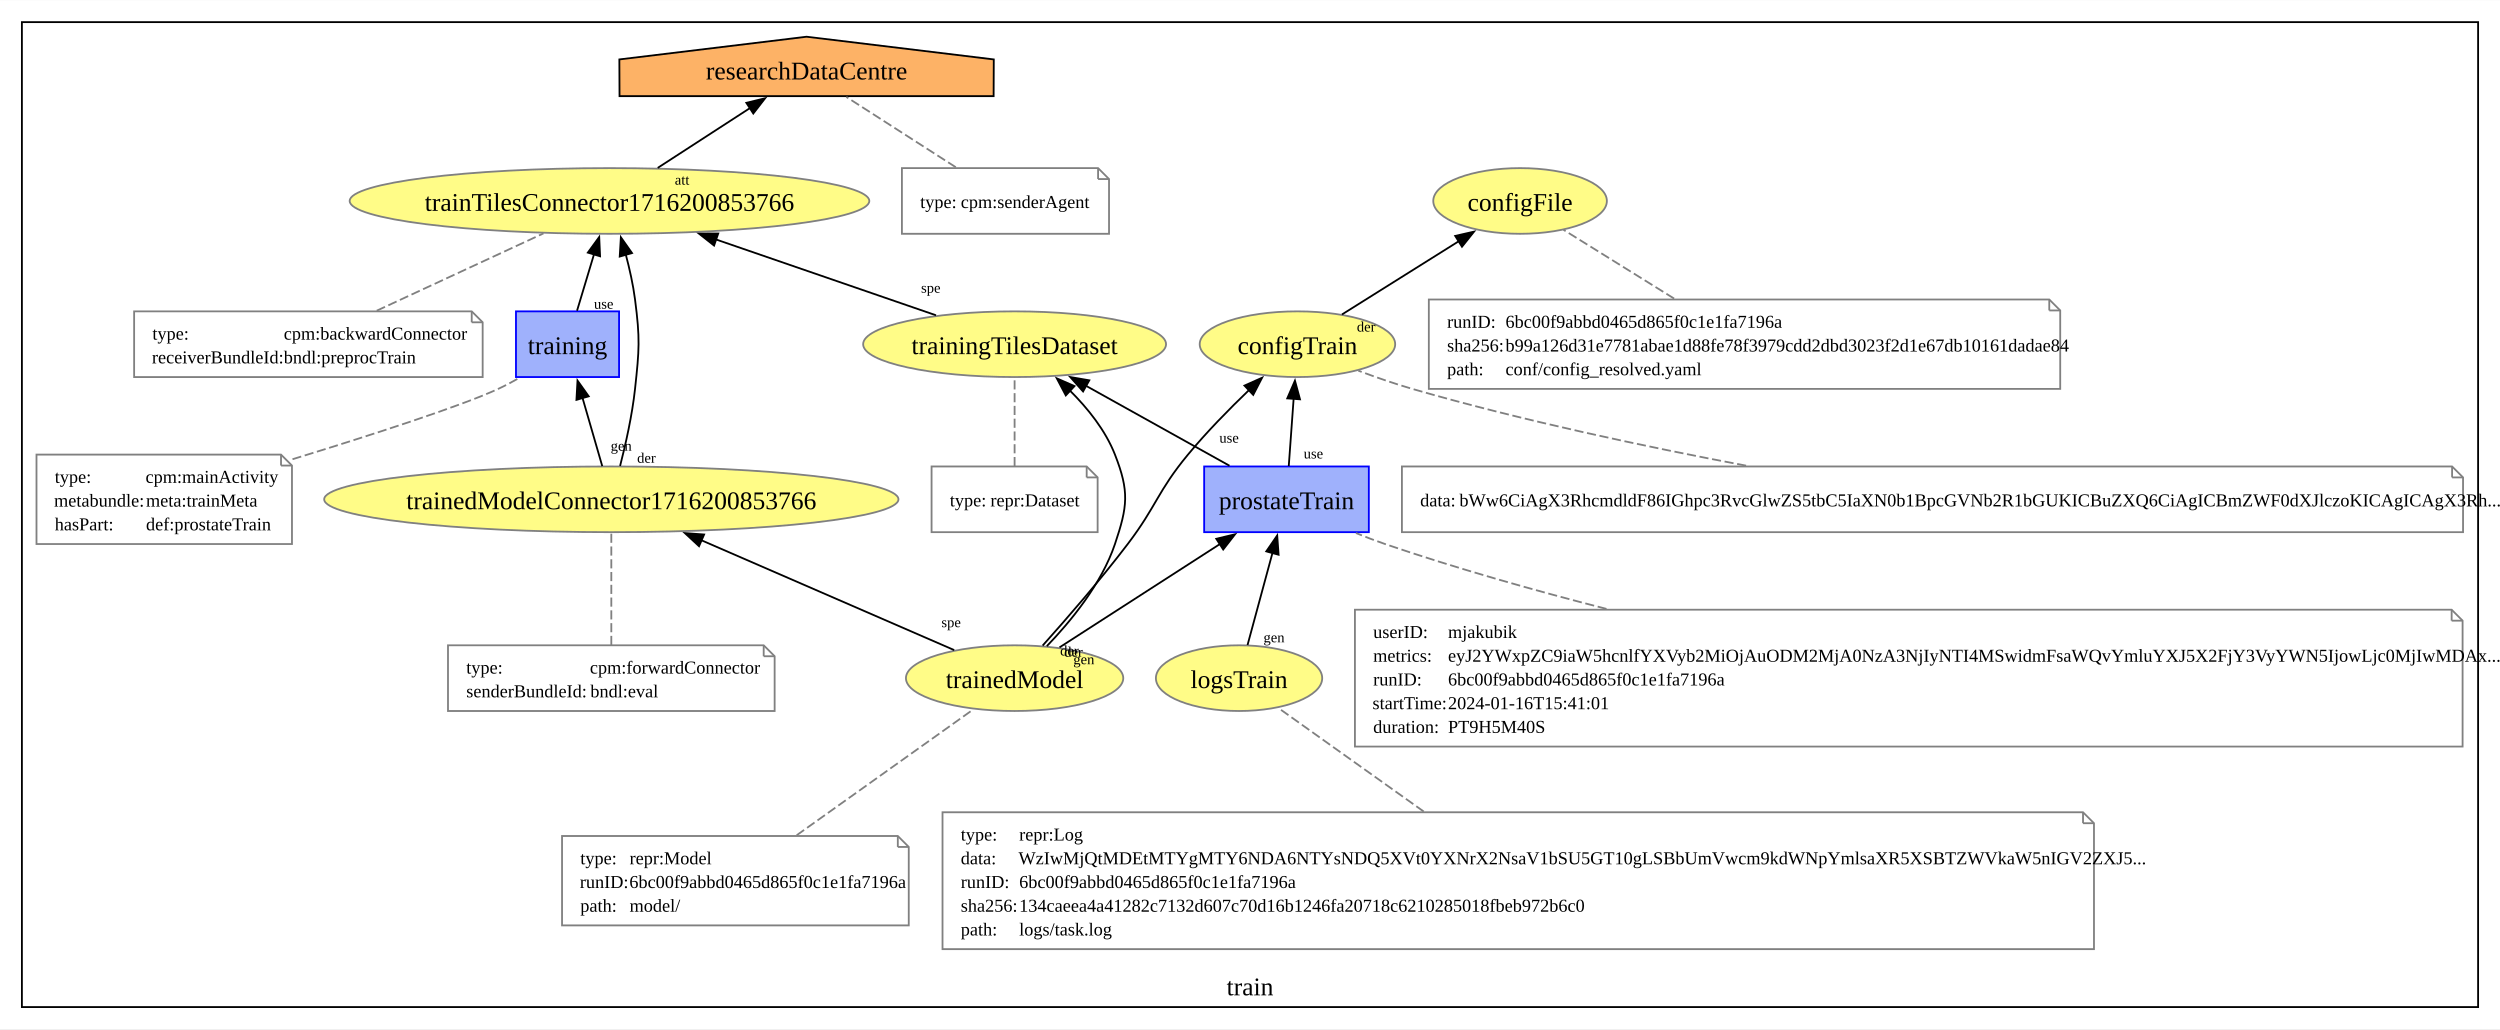
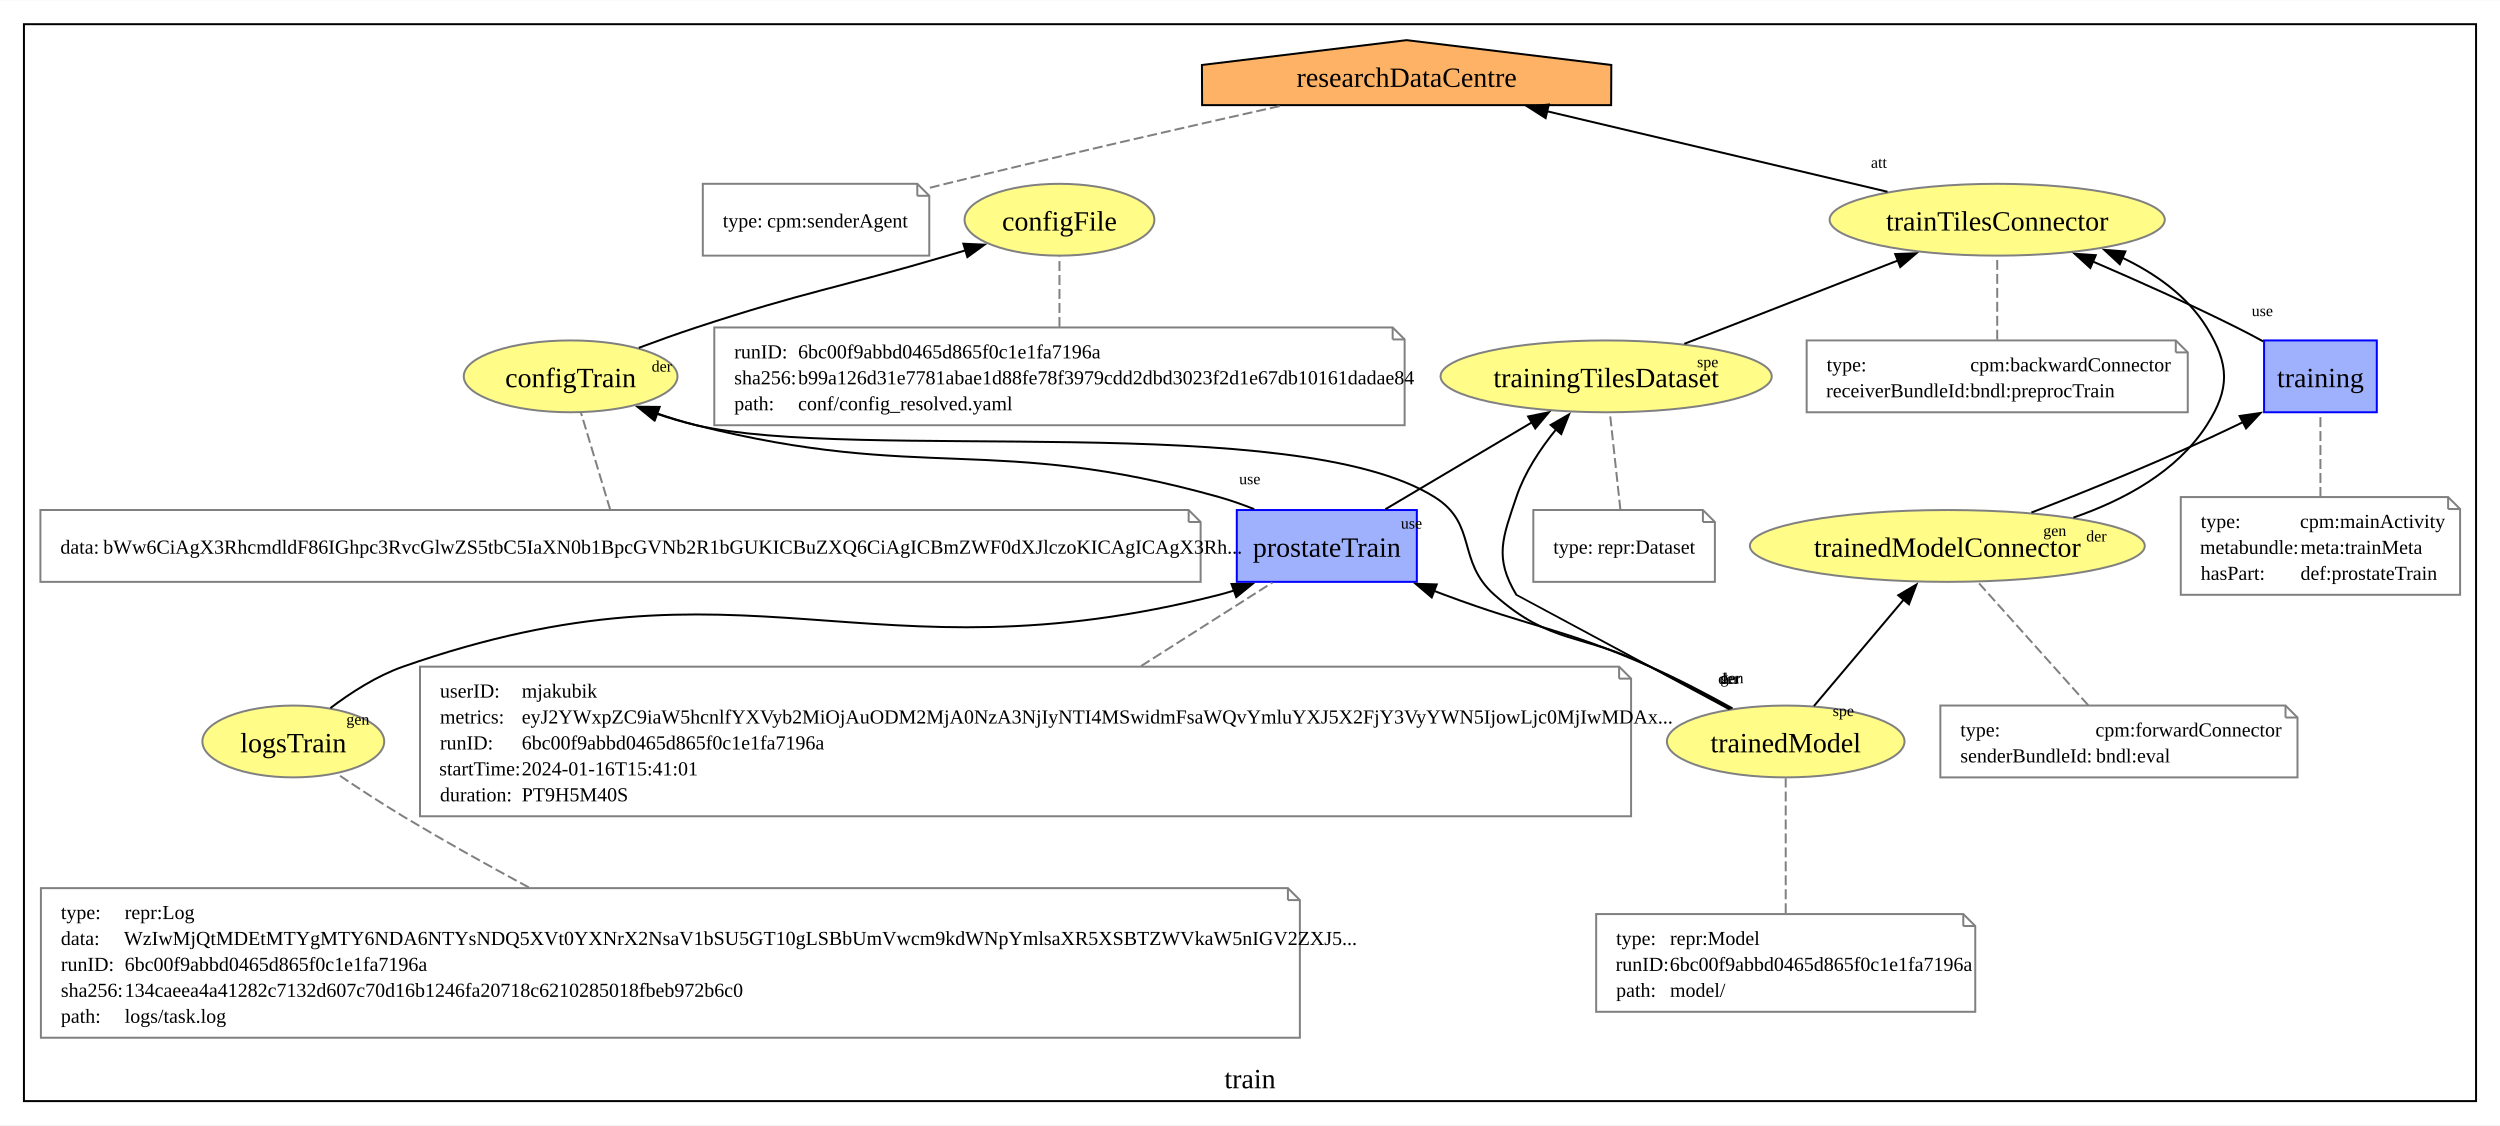
- <svg xmlns="http://www.w3.org/2000/svg" xmlns:xlink="http://www.w3.org/1999/xlink" width="1370pt" height="564pt" viewBox="0.00 0.00 1370.00 563.75">
+ <svg xmlns="http://www.w3.org/2000/svg" xmlns:xlink="http://www.w3.org/1999/xlink" width="1253pt" height="564pt" viewBox="0.00 0.00 1253.00 563.75">
  <g id="graph0" class="graph" transform="scale(1 1) rotate(0) translate(4 559.75)">
-     <polygon fill="white" stroke="none" points="-4,4 -4,-559.75 1366,-559.75 1366,4 -4,4" />
+     <polygon fill="white" stroke="none" points="-4,4 -4,-559.75 1249,-559.75 1249,4 -4,4" />
    <g id="clust1" class="cluster">
      <g id="a_clust1">
        <a xlink:href="http://10.16.48.121:42069/api/v1/organizations/ORG/graphs/train" xlink:title="train">
-           <polygon fill="none" stroke="black" points="8,-8 8,-547.75 1354,-547.75 1354,-8 8,-8" />
-           <text text-anchor="middle" x="681" y="-14.45" font-family="Times New Roman,serif" font-size="14.00">train</text>
+           <polygon fill="none" stroke="black" points="8,-8 8,-547.75 1237,-547.75 1237,-8 8,-8" />
+           <text text-anchor="middle" x="622.5" y="-14.45" font-family="Times New Roman,serif" font-size="14.00">train</text>
        </a>
      </g>
    </g>
    <g id="node1" class="node">
      <g id="a_node1">
        <a xlink:href="https://example.org/training" xlink:title="training">
-           <polygon fill="#9fb1fc" stroke="#0000ff" points="335.25,-389.25 278.75,-389.25 278.75,-353.25 335.25,-353.25 335.25,-389.25" />
-           <text text-anchor="middle" x="307" y="-365.82" font-family="Times New Roman,serif" font-size="14.00">training</text>
-         </a>
-       </g>
-     </g>
-     <g id="node13" class="node">
-       <g id="a_node13">
-         <a xlink:href="http://10.16.48.121:42069/api/v1/connectors/trainTilesConnector1716200853766" xlink:title="trainTilesConnector1716200853766">
-           <ellipse fill="#fffc87" stroke="#808080" cx="330" cy="-449.75" rx="142.38" ry="18" />
-           <text text-anchor="middle" x="330" y="-444.32" font-family="Times New Roman,serif" font-size="14.00">trainTilesConnector1716200853766</text>
-         </a>
-       </g>
-     </g>
-     <g id="edge13" class="edge">
-       <path fill="none" stroke="black" d="M312.22,-389.61C314.98,-398.8 318.45,-410.32 321.58,-420.74" />
-       <polygon fill="black" stroke="black" points="318.13,-421.44 324.37,-430.01 324.84,-419.43 318.13,-421.44" />
-       <text text-anchor="middle" x="326.82" y="-390.7" font-family="Times New Roman,serif" font-size="8.00">use</text>
+           <polygon fill="#9fb1fc" stroke="#0000ff" points="1187.25,-389.25 1130.75,-389.25 1130.75,-353.25 1187.25,-353.25 1187.25,-389.25" />
+           <text text-anchor="middle" x="1159" y="-365.82" font-family="Times New Roman,serif" font-size="14.00">training</text>
+         </a>
+       </g>
+     </g>
+     <g id="node7" class="node">
+       <g id="a_node7">
+         <a xlink:href="http://10.16.48.121:42069/api/v1/connectors/trainTilesConnector" xlink:title="trainTilesConnector">
+           <ellipse fill="#fffc87" stroke="#808080" cx="997" cy="-449.75" rx="84" ry="18" />
+           <text text-anchor="middle" x="997" y="-444.32" font-family="Times New Roman,serif" font-size="14.00">trainTilesConnector</text>
+         </a>
+       </g>
+     </g>
+     <g id="edge16" class="edge">
+       <path fill="none" stroke="black" d="M1130.27,-388.79C1125.86,-391.2 1121.34,-393.59 1117,-395.75 1093.62,-407.42 1067.1,-419.28 1044.94,-428.8" />
+       <polygon fill="black" stroke="black" points="1043.66,-425.55 1035.84,-432.69 1046.41,-431.98 1043.66,-425.55" />
+       <text text-anchor="middle" x="1129.88" y="-401.44" font-family="Times New Roman,serif" font-size="8.00">use</text>
    </g>
    <g id="node2" class="node">
-       <polygon fill="none" stroke="gray" points="150,-310.75 16,-310.75 16,-261.75 156,-261.75 156,-304.75 150,-310.75" />
-       <polyline fill="none" stroke="gray" points="150,-310.75 150,-304.75" />
-       <polyline fill="none" stroke="gray" points="156,-304.75 150,-304.75" />
-       <text text-anchor="start" x="26" y="-295.25" font-family="Times New Roman,serif" font-size="10.00">type:</text>
-       <text text-anchor="start" x="75.75" y="-295.25" font-family="Times New Roman,serif" font-size="10.00">cpm:mainActivity</text>
-       <text text-anchor="start" x="25.62" y="-282.25" font-family="Times New Roman,serif" font-size="10.00">metabundle:</text>
-       <text text-anchor="start" x="76" y="-282.25" font-family="Times New Roman,serif" font-size="10.00">meta:trainMeta</text>
-       <text text-anchor="start" x="26" y="-269.25" font-family="Times New Roman,serif" font-size="10.00">hasPart:</text>
-       <text text-anchor="start" x="76" y="-269.25" font-family="Times New Roman,serif" font-size="10.00">def:prostateTrain</text>
+       <polygon fill="none" stroke="gray" points="1223,-310.75 1089,-310.75 1089,-261.75 1229,-261.75 1229,-304.75 1223,-310.75" />
+       <polyline fill="none" stroke="gray" points="1223,-310.75 1223,-304.75" />
+       <polyline fill="none" stroke="gray" points="1229,-304.75 1223,-304.75" />
+       <text text-anchor="start" x="1099" y="-295.25" font-family="Times New Roman,serif" font-size="10.00">type:</text>
+       <text text-anchor="start" x="1148.75" y="-295.25" font-family="Times New Roman,serif" font-size="10.00">cpm:mainActivity</text>
+       <text text-anchor="start" x="1098.62" y="-282.25" font-family="Times New Roman,serif" font-size="10.00">metabundle:</text>
+       <text text-anchor="start" x="1149" y="-282.25" font-family="Times New Roman,serif" font-size="10.00">meta:trainMeta</text>
+       <text text-anchor="start" x="1099" y="-269.25" font-family="Times New Roman,serif" font-size="10.00">hasPart:</text>
+       <text text-anchor="start" x="1149" y="-269.25" font-family="Times New Roman,serif" font-size="10.00">def:prostateTrain</text>
    </g>
    <g id="edge1" class="edge">
-       <path fill="none" stroke="gray" stroke-dasharray="5,2" d="M156.29,-308.21C198.77,-321.24 248.54,-337.27 269,-346.75 272.94,-348.58 276.98,-350.73 280.88,-352.98" />
+       <path fill="none" stroke="gray" stroke-dasharray="5,2" d="M1159,-310.81C1159,-324.23 1159,-340.75 1159,-352.96" />
    </g>
    <g id="node3" class="node">
      <g id="a_node3">
        <a xlink:href="https://example.org/prostateTrain" xlink:title="prostateTrain">
-           <polygon fill="#9fb1fc" stroke="#0000ff" points="746.12,-304.25 655.88,-304.25 655.88,-268.25 746.12,-268.25 746.12,-304.25" />
-           <text text-anchor="middle" x="701" y="-280.82" font-family="Times New Roman,serif" font-size="14.00">prostateTrain</text>
+           <polygon fill="#9fb1fc" stroke="#0000ff" points="706.12,-304.25 615.88,-304.25 615.88,-268.25 706.12,-268.25 706.12,-304.25" />
+           <text text-anchor="middle" x="661" y="-280.82" font-family="Times New Roman,serif" font-size="14.00">prostateTrain</text>
        </a>
      </g>
    </g>
    <g id="node5" class="node">
      <g id="a_node5">
        <a xlink:href="https://example.org/trainingTilesDataset" xlink:title="trainingTilesDataset">
-           <ellipse fill="#fffc87" stroke="#808080" cx="552" cy="-371.25" rx="83" ry="18" />
-           <text text-anchor="middle" x="552" y="-365.82" font-family="Times New Roman,serif" font-size="14.00">trainingTilesDataset</text>
-         </a>
-       </g>
-     </g>
-     <g id="edge20" class="edge">
-       <path fill="none" stroke="black" d="M669.76,-304.65C646.81,-317.43 615.48,-334.89 590.9,-348.58" />
-       <polygon fill="black" stroke="black" points="589.52,-345.34 582.49,-353.26 592.93,-351.46 589.52,-345.34" />
-       <text text-anchor="middle" x="669.53" y="-317.3" font-family="Times New Roman,serif" font-size="8.00">use</text>
+           <ellipse fill="#fffc87" stroke="#808080" cx="801" cy="-371.25" rx="83" ry="18" />
+           <text text-anchor="middle" x="801" y="-365.82" font-family="Times New Roman,serif" font-size="14.00">trainingTilesDataset</text>
+         </a>
+       </g>
+     </g>
+     <g id="edge17" class="edge">
+       <path fill="none" stroke="black" d="M690.35,-304.65C711.72,-317.32 740.83,-334.58 763.83,-348.21" />
+       <polygon fill="black" stroke="black" points="761.9,-351.14 772.29,-353.23 765.47,-345.12 761.9,-351.14" />
+       <text text-anchor="middle" x="703.42" y="-294.95" font-family="Times New Roman,serif" font-size="8.00">use</text>
    </g>
    <g id="node11" class="node">
      <g id="a_node11">
        <a xlink:href="https://example.org/configTrain" xlink:title="configTrain">
-           <ellipse fill="#fffc87" stroke="#808080" cx="707" cy="-371.25" rx="53.56" ry="18" />
-           <text text-anchor="middle" x="707" y="-365.82" font-family="Times New Roman,serif" font-size="14.00">configTrain</text>
-         </a>
-       </g>
-     </g>
-     <g id="edge14" class="edge">
-       <path fill="none" stroke="black" d="M702.24,-304.45C703.02,-315.17 704.04,-329.24 704.93,-341.61" />
-       <polygon fill="black" stroke="black" points="701.42,-341.56 705.63,-351.28 708.4,-341.05 701.42,-341.56" />
-       <text text-anchor="middle" x="715.74" y="-308.64" font-family="Times New Roman,serif" font-size="8.00">use</text>
+           <ellipse fill="#fffc87" stroke="#808080" cx="282" cy="-371.25" rx="53.56" ry="18" />
+           <text text-anchor="middle" x="282" y="-365.82" font-family="Times New Roman,serif" font-size="14.00">configTrain</text>
+         </a>
+       </g>
+     </g>
+     <g id="edge12" class="edge">
+       <path fill="none" stroke="black" d="M624.6,-304.69C618.81,-306.99 612.81,-309.12 607,-310.75 493.83,-342.5 458.98,-318.04 345,-346.75 338.55,-348.38 331.84,-350.44 325.32,-352.67" />
+       <polygon fill="black" stroke="black" points="324.24,-349.34 316.01,-356.02 326.61,-355.93 324.24,-349.34" />
+       <text text-anchor="middle" x="622.38" y="-317.17" font-family="Times New Roman,serif" font-size="8.00">use</text>
    </g>
    <g id="node4" class="node">
-       <polygon fill="none" stroke="gray" points="1339.5,-225.75 738.5,-225.75 738.5,-150.75 1345.5,-150.75 1345.5,-219.75 1339.5,-225.75" />
-       <polyline fill="none" stroke="gray" points="1339.5,-225.75 1339.5,-219.75" />
-       <polyline fill="none" stroke="gray" points="1345.5,-219.75 1339.5,-219.75" />
-       <text text-anchor="start" x="748.5" y="-210.25" font-family="Times New Roman,serif" font-size="10.00">userID:</text>
-       <text text-anchor="start" x="789.5" y="-210.25" font-family="Times New Roman,serif" font-size="10.00">mjakubik</text>
-       <text text-anchor="start" x="748.5" y="-197.25" font-family="Times New Roman,serif" font-size="10.00">metrics:</text>
-       <text text-anchor="start" x="789.5" y="-197.25" font-family="Times New Roman,serif" font-size="10.00">eyJ2YWxpZC9iaW5hcnlfYXVyb2MiOjAuODM2MjA0NzA3NjIyNTI4MSwidmFsaWQvYmluYXJ5X2FjY3VyYWN5IjowLjc0MjIwMDAx...</text>
-       <text text-anchor="start" x="748.5" y="-184.25" font-family="Times New Roman,serif" font-size="10.00">runID:</text>
-       <text text-anchor="start" x="789.5" y="-184.25" font-family="Times New Roman,serif" font-size="10.00">6bc00f9abbd0465d865f0c1e1fa7196a</text>
-       <text text-anchor="start" x="748.12" y="-171.25" font-family="Times New Roman,serif" font-size="10.00">startTime:</text>
-       <text text-anchor="start" x="789.5" y="-171.25" font-family="Times New Roman,serif" font-size="10.00">2024-01-16T15:41:01</text>
-       <text text-anchor="start" x="748.5" y="-158.25" font-family="Times New Roman,serif" font-size="10.00">duration:</text>
-       <text text-anchor="start" x="789.5" y="-158.25" font-family="Times New Roman,serif" font-size="10.00">PT9H5M40S</text>
+       <polygon fill="none" stroke="gray" points="807.5,-225.75 206.5,-225.75 206.5,-150.75 813.5,-150.75 813.5,-219.75 807.5,-225.75" />
+       <polyline fill="none" stroke="gray" points="807.5,-225.75 807.5,-219.75" />
+       <polyline fill="none" stroke="gray" points="813.5,-219.75 807.5,-219.75" />
+       <text text-anchor="start" x="216.5" y="-210.25" font-family="Times New Roman,serif" font-size="10.00">userID:</text>
+       <text text-anchor="start" x="257.5" y="-210.25" font-family="Times New Roman,serif" font-size="10.00">mjakubik</text>
+       <text text-anchor="start" x="216.5" y="-197.25" font-family="Times New Roman,serif" font-size="10.00">metrics:</text>
+       <text text-anchor="start" x="257.5" y="-197.25" font-family="Times New Roman,serif" font-size="10.00">eyJ2YWxpZC9iaW5hcnlfYXVyb2MiOjAuODM2MjA0NzA3NjIyNTI4MSwidmFsaWQvYmluYXJ5X2FjY3VyYWN5IjowLjc0MjIwMDAx...</text>
+       <text text-anchor="start" x="216.5" y="-184.25" font-family="Times New Roman,serif" font-size="10.00">runID:</text>
+       <text text-anchor="start" x="257.5" y="-184.25" font-family="Times New Roman,serif" font-size="10.00">6bc00f9abbd0465d865f0c1e1fa7196a</text>
+       <text text-anchor="start" x="216.12" y="-171.25" font-family="Times New Roman,serif" font-size="10.00">startTime:</text>
+       <text text-anchor="start" x="257.5" y="-171.25" font-family="Times New Roman,serif" font-size="10.00">2024-01-16T15:41:01</text>
+       <text text-anchor="start" x="216.5" y="-158.25" font-family="Times New Roman,serif" font-size="10.00">duration:</text>
+       <text text-anchor="start" x="257.5" y="-158.25" font-family="Times New Roman,serif" font-size="10.00">PT9H5M40S</text>
    </g>
    <g id="edge2" class="edge">
-       <path fill="none" stroke="gray" stroke-dasharray="5,2" d="M876.36,-226.2C836.26,-236.48 793.79,-248.51 755,-261.75 749.77,-263.53 744.35,-265.61 739.05,-267.78" />
-     </g>
-     <g id="edge11" class="edge">
-       <path fill="none" stroke="black" d="M508.93,-387.09C474.62,-398.92 426.23,-415.59 388.43,-428.62" />
-       <polygon fill="black" stroke="black" points="387.31,-425.3 378.99,-431.87 389.59,-431.92 387.31,-425.3" />
-       <text text-anchor="middle" x="506.07" y="-399.47" font-family="Times New Roman,serif" font-size="8.00">spe</text>
+       <path fill="none" stroke="gray" stroke-dasharray="5,2" d="M567.95,-226.09C590.57,-240.47 615.42,-256.27 633.74,-267.92" />
+     </g>
+     <g id="edge15" class="edge">
+       <path fill="none" stroke="black" d="M840.19,-387.55C871.04,-399.59 914.22,-416.44 947.46,-429.41" />
+       <polygon fill="black" stroke="black" points="945.88,-432.55 956.47,-432.93 948.42,-426.03 945.88,-432.55" />
+       <text text-anchor="middle" x="851.9" y="-375.82" font-family="Times New Roman,serif" font-size="8.00">spe</text>
    </g>
    <g id="node6" class="node">
-       <polygon fill="none" stroke="gray" points="591.5,-304.25 506.5,-304.25 506.5,-268.25 597.5,-268.25 597.5,-298.25 591.5,-304.25" />
-       <polyline fill="none" stroke="gray" points="591.5,-304.25 591.5,-298.25" />
-       <polyline fill="none" stroke="gray" points="597.5,-298.25 591.5,-298.25" />
-       <text text-anchor="start" x="516.5" y="-282.38" font-family="Times New Roman,serif" font-size="10.00">type:</text>
-       <text text-anchor="start" x="538.75" y="-282.38" font-family="Times New Roman,serif" font-size="10.00">repr:Dataset</text>
+       <polygon fill="none" stroke="gray" points="849.5,-304.25 764.5,-304.25 764.5,-268.25 855.5,-268.25 855.5,-298.25 849.5,-304.25" />
+       <polyline fill="none" stroke="gray" points="849.5,-304.25 849.5,-298.25" />
+       <polyline fill="none" stroke="gray" points="855.5,-298.25 849.5,-298.25" />
+       <text text-anchor="start" x="774.5" y="-282.38" font-family="Times New Roman,serif" font-size="10.00">type:</text>
+       <text text-anchor="start" x="796.75" y="-282.38" font-family="Times New Roman,serif" font-size="10.00">repr:Dataset</text>
    </g>
    <g id="edge3" class="edge">
-       <path fill="none" stroke="gray" stroke-dasharray="5,2" d="M552,-304.45C552,-318.6 552,-338.57 552,-352.79" />
-     </g>
-     <g id="node7" class="node">
-       <g id="a_node7">
-         <a xlink:href="http://10.16.48.121:42069/api/v1/connectors/trainedModelConnector1716200853766" xlink:title="trainedModelConnector1716200853766">
-           <ellipse fill="#fffc87" stroke="#808080" cx="331" cy="-286.25" rx="157.35" ry="18" />
-           <text text-anchor="middle" x="331" y="-280.82" font-family="Times New Roman,serif" font-size="14.00">trainedModelConnector1716200853766</text>
-         </a>
-       </g>
-     </g>
-     <g id="edge22" class="edge">
-       <path fill="none" stroke="black" d="M326.03,-304.45C322.89,-315.28 318.78,-329.53 315.17,-341.99" />
-       <polygon fill="black" stroke="black" points="311.89,-340.76 312.47,-351.33 318.61,-342.7 311.89,-340.76" />
-       <text text-anchor="middle" x="336.42" y="-312.91" font-family="Times New Roman,serif" font-size="8.00">gen</text>
-     </g>
-     <g id="edge19" class="edge">
-       <path fill="none" stroke="black" d="M335.81,-304.53C338.83,-316.32 342.45,-332.35 344,-346.75 346.34,-368.4 346.8,-374.15 344,-395.75 342.95,-403.87 341.02,-412.51 338.93,-420.41" />
-       <polygon fill="black" stroke="black" points="335.61,-419.28 336.24,-429.85 342.34,-421.2 335.61,-419.28" />
-       <text text-anchor="middle" x="350.24" y="-306.28" font-family="Times New Roman,serif" font-size="8.00">der</text>
+       <path fill="none" stroke="gray" stroke-dasharray="5,2" d="M808.14,-304.45C806.6,-318.6 804.44,-338.57 802.89,-352.79" />
+     </g>
+     <g id="node19" class="node">
+       <g id="a_node19">
+         <a xlink:href="https://example.org/researchDataCentre" xlink:title="researchDataCentre">
+           <polygon fill="#fdb266" stroke="black" points="803.59,-527.31 701,-539.75 598.41,-527.31 598.5,-507.19 803.5,-507.19 803.59,-527.31" />
+           <text text-anchor="middle" x="701" y="-516.33" font-family="Times New Roman,serif" font-size="14.00">researchDataCentre</text>
+         </a>
+       </g>
+     </g>
+     <g id="edge18" class="edge">
+       <path fill="none" stroke="black" d="M942.02,-463.75C893.89,-475.13 823.69,-491.74 771.45,-504.09" />
+       <polygon fill="black" stroke="black" points="770.66,-500.68 761.73,-506.39 772.27,-507.49 770.66,-500.68" />
+       <text text-anchor="middle" x="937.71" y="-475.77" font-family="Times New Roman,serif" font-size="8.00">att</text>
    </g>
    <g id="node8" class="node">
-       <polygon fill="none" stroke="gray" points="414.5,-206.25 241.5,-206.25 241.5,-170.25 420.5,-170.25 420.5,-200.25 414.5,-206.25" />
-       <polyline fill="none" stroke="gray" points="414.5,-206.25 414.5,-200.25" />
-       <polyline fill="none" stroke="gray" points="420.5,-200.25 414.5,-200.25" />
-       <text text-anchor="start" x="251.5" y="-190.75" font-family="Times New Roman,serif" font-size="10.00">type:</text>
-       <text text-anchor="start" x="319.25" y="-190.75" font-family="Times New Roman,serif" font-size="10.00">cpm:forwardConnector</text>
-       <text text-anchor="start" x="251.5" y="-177.75" font-family="Times New Roman,serif" font-size="10.00">senderBundleId:</text>
-       <text text-anchor="start" x="319.5" y="-177.75" font-family="Times New Roman,serif" font-size="10.00">bndl:eval</text>
+       <polygon fill="none" stroke="gray" points="1086.5,-389.25 901.5,-389.25 901.5,-353.25 1092.5,-353.25 1092.5,-383.25 1086.5,-389.25" />
+       <polyline fill="none" stroke="gray" points="1086.5,-389.25 1086.5,-383.25" />
+       <polyline fill="none" stroke="gray" points="1092.5,-383.25 1086.5,-383.25" />
+       <text text-anchor="start" x="911.5" y="-373.75" font-family="Times New Roman,serif" font-size="10.00">type:</text>
+       <text text-anchor="start" x="983.5" y="-373.75" font-family="Times New Roman,serif" font-size="10.00">cpm:backwardConnector</text>
+       <text text-anchor="start" x="911.25" y="-360.75" font-family="Times New Roman,serif" font-size="10.00">receiverBundleId:</text>
+       <text text-anchor="start" x="983.5" y="-360.75" font-family="Times New Roman,serif" font-size="10.00">bndl:preprocTrain</text>
    </g>
    <g id="edge4" class="edge">
-       <path fill="none" stroke="gray" stroke-dasharray="5,2" d="M331,-206.41C331,-223.78 331,-250.48 331,-267.91" />
+       <path fill="none" stroke="gray" stroke-dasharray="5,2" d="M997,-389.61C997,-402.13 997,-418.96 997,-431.46" />
    </g>
    <g id="node9" class="node">
      <g id="a_node9">
        <a xlink:href="https://example.org/configFile" xlink:title="configFile">
-           <ellipse fill="#fffc87" stroke="#808080" cx="829" cy="-449.75" rx="47.57" ry="18" />
-           <text text-anchor="middle" x="829" y="-444.32" font-family="Times New Roman,serif" font-size="14.00">configFile</text>
+           <ellipse fill="#fffc87" stroke="#808080" cx="527" cy="-449.75" rx="47.57" ry="18" />
+           <text text-anchor="middle" x="527" y="-444.32" font-family="Times New Roman,serif" font-size="14.00">configFile</text>
        </a>
      </g>
    </g>
    <g id="node10" class="node">
-       <polygon fill="none" stroke="gray" points="1119,-395.75 779,-395.75 779,-346.75 1125,-346.75 1125,-389.75 1119,-395.75" />
-       <polyline fill="none" stroke="gray" points="1119,-395.75 1119,-389.75" />
-       <polyline fill="none" stroke="gray" points="1125,-389.75 1119,-389.75" />
-       <text text-anchor="start" x="789" y="-380.25" font-family="Times New Roman,serif" font-size="10.00">runID:</text>
-       <text text-anchor="start" x="821" y="-380.25" font-family="Times New Roman,serif" font-size="10.00">6bc00f9abbd0465d865f0c1e1fa7196a</text>
-       <text text-anchor="start" x="789" y="-367.25" font-family="Times New Roman,serif" font-size="10.00">sha256:</text>
-       <text text-anchor="start" x="821" y="-367.25" font-family="Times New Roman,serif" font-size="10.00">b99a126d31e7781abae1d88fe78f3979cdd2dbd3023f2d1e67db10161dadae84</text>
-       <text text-anchor="start" x="789" y="-354.25" font-family="Times New Roman,serif" font-size="10.00">path:</text>
-       <text text-anchor="start" x="821" y="-354.25" font-family="Times New Roman,serif" font-size="10.00">conf/config_resolved.yaml</text>
+       <polygon fill="none" stroke="gray" points="694,-395.75 354,-395.75 354,-346.75 700,-346.75 700,-389.75 694,-395.75" />
+       <polyline fill="none" stroke="gray" points="694,-395.75 694,-389.75" />
+       <polyline fill="none" stroke="gray" points="700,-389.75 694,-389.75" />
+       <text text-anchor="start" x="364" y="-380.25" font-family="Times New Roman,serif" font-size="10.00">runID:</text>
+       <text text-anchor="start" x="396" y="-380.25" font-family="Times New Roman,serif" font-size="10.00">6bc00f9abbd0465d865f0c1e1fa7196a</text>
+       <text text-anchor="start" x="364" y="-367.25" font-family="Times New Roman,serif" font-size="10.00">sha256:</text>
+       <text text-anchor="start" x="396" y="-367.25" font-family="Times New Roman,serif" font-size="10.00">b99a126d31e7781abae1d88fe78f3979cdd2dbd3023f2d1e67db10161dadae84</text>
+       <text text-anchor="start" x="364" y="-354.25" font-family="Times New Roman,serif" font-size="10.00">path:</text>
+       <text text-anchor="start" x="396" y="-354.25" font-family="Times New Roman,serif" font-size="10.00">conf/config_resolved.yaml</text>
    </g>
    <g id="edge5" class="edge">
-       <path fill="none" stroke="gray" stroke-dasharray="5,2" d="M913.42,-396.25C893.55,-408.6 869.96,-423.27 852.77,-433.96" />
-     </g>
-     <g id="edge12" class="edge">
-       <path fill="none" stroke="black" d="M731.4,-387.55C749.8,-399.09 775.26,-415.05 795.56,-427.78" />
-       <polygon fill="black" stroke="black" points="793.45,-430.59 803.78,-432.94 797.17,-424.66 793.45,-430.59" />
-       <text text-anchor="middle" x="744.65" y="-378.18" font-family="Times New Roman,serif" font-size="8.00">der</text>
+       <path fill="none" stroke="gray" stroke-dasharray="5,2" d="M527,-396.04C527,-407.44 527,-420.85 527,-431.3" />
+     </g>
+     <g id="edge11" class="edge">
+       <path fill="none" stroke="black" d="M316.16,-385.55C325.46,-389.02 335.57,-392.65 345,-395.75 400.33,-413.94 415.13,-415.29 471,-431.75 473.91,-432.61 476.91,-433.5 479.93,-434.4" />
+       <polygon fill="black" stroke="black" points="478.84,-437.73 489.43,-437.25 480.86,-431.02 478.84,-437.73" />
+       <text text-anchor="middle" x="327.71" y="-373.63" font-family="Times New Roman,serif" font-size="8.00">der</text>
    </g>
    <g id="node12" class="node">
-       <polygon fill="none" stroke="gray" points="1339.75,-304.25 764.25,-304.25 764.25,-268.25 1345.75,-268.25 1345.75,-298.25 1339.75,-304.25" />
-       <polyline fill="none" stroke="gray" points="1339.75,-304.25 1339.75,-298.25" />
-       <polyline fill="none" stroke="gray" points="1345.75,-298.25 1339.75,-298.25" />
-       <text text-anchor="start" x="774.25" y="-282.38" font-family="Times New Roman,serif" font-size="10.00">data:</text>
-       <text text-anchor="start" x="795.75" y="-282.38" font-family="Times New Roman,serif" font-size="10.00">bWw6CiAgX3RhcmdldF86IGhpc3RvcGlwZS5tbC5IaXN0b1BpcGVNb2R1bGUKICBuZXQ6CiAgICBmZWF0dXJlczoKICAgICAgX3Rh...</text>
+       <polygon fill="none" stroke="gray" points="591.75,-304.25 16.25,-304.25 16.25,-268.25 597.75,-268.25 597.75,-298.25 591.75,-304.25" />
+       <polyline fill="none" stroke="gray" points="591.75,-304.25 591.75,-298.25" />
+       <polyline fill="none" stroke="gray" points="597.75,-298.25 591.75,-298.25" />
+       <text text-anchor="start" x="26.25" y="-282.38" font-family="Times New Roman,serif" font-size="10.00">data:</text>
+       <text text-anchor="start" x="47.75" y="-282.38" font-family="Times New Roman,serif" font-size="10.00">bWw6CiAgX3RhcmdldF86IGhpc3RvcGlwZS5tbC5IaXN0b1BpcGVNb2R1bGUKICBuZXQ6CiAgICBmZWF0dXJlczoKICAgICAgX3Rh...</text>
    </g>
    <g id="edge6" class="edge">
-       <path fill="none" stroke="gray" stroke-dasharray="5,2" d="M952.85,-304.7C898.13,-315.01 829.85,-329.45 770,-346.75 760.24,-349.57 749.84,-353.19 740.36,-356.74" />
-     </g>
-     <g id="node19" class="node">
-       <g id="a_node19">
-         <a xlink:href="https://example.org/researchDataCentre" xlink:title="researchDataCentre">
-           <polygon fill="#fdb266" stroke="black" points="540.59,-527.31 438,-539.75 335.41,-527.31 335.5,-507.19 540.5,-507.19 540.59,-527.31" />
-           <text text-anchor="middle" x="438" y="-516.33" font-family="Times New Roman,serif" font-size="14.00">researchDataCentre</text>
-         </a>
-       </g>
-     </g>
-     <g id="edge23" class="edge">
-       <path fill="none" stroke="black" d="M356.42,-467.87C371.73,-477.8 391.08,-490.34 407.09,-500.72" />
-       <polygon fill="black" stroke="black" points="405,-503.53 415.29,-506.03 408.8,-497.66 405,-503.53" />
-       <text text-anchor="middle" x="369.78" y="-458.7" font-family="Times New Roman,serif" font-size="8.00">att</text>
+       <path fill="none" stroke="gray" stroke-dasharray="5,2" d="M301.82,-304.45C297.53,-318.69 291.46,-338.84 287.17,-353.07" />
+     </g>
+     <g id="node13" class="node">
+       <g id="a_node13">
+         <a xlink:href="http://10.16.48.121:42069/api/v1/connectors/trainedModelConnector" xlink:title="trainedModelConnector">
+           <ellipse fill="#fffc87" stroke="#808080" cx="972" cy="-286.25" rx="98.97" ry="18" />
+           <text text-anchor="middle" x="972" y="-280.82" font-family="Times New Roman,serif" font-size="14.00">trainedModelConnector</text>
+         </a>
+       </g>
+     </g>
+     <g id="edge21" class="edge">
+       <path fill="none" stroke="black" d="M1014.15,-302.99C1043.4,-314.29 1083.06,-330.37 1117,-346.75 1118.09,-347.28 1119.19,-347.82 1120.3,-348.37" />
+       <polygon fill="black" stroke="black" points="1118.5,-351.38 1128.98,-352.9 1121.73,-345.17 1118.5,-351.38" />
+       <text text-anchor="middle" x="1025.85" y="-291.26" font-family="Times New Roman,serif" font-size="8.00">gen</text>
+     </g>
+     <g id="edge22" class="edge">
+       <path fill="none" stroke="black" d="M1035.21,-300.46C1060.46,-309.17 1087.05,-323.46 1102,-346.75 1113.77,-365.08 1113.41,-377.2 1102,-395.75 1092.3,-411.52 1076.29,-422.77 1059.67,-430.72" />
+       <polygon fill="black" stroke="black" points="1058.44,-427.44 1050.68,-434.65 1061.24,-433.85 1058.44,-427.44" />
+       <text text-anchor="middle" x="1046.72" y="-288.49" font-family="Times New Roman,serif" font-size="8.00">der</text>
    </g>
    <g id="node14" class="node">
-       <polygon fill="none" stroke="gray" points="254.5,-389.25 69.5,-389.25 69.5,-353.25 260.5,-353.25 260.5,-383.25 254.5,-389.25" />
-       <polyline fill="none" stroke="gray" points="254.5,-389.25 254.5,-383.25" />
-       <polyline fill="none" stroke="gray" points="260.5,-383.25 254.5,-383.25" />
-       <text text-anchor="start" x="79.5" y="-373.75" font-family="Times New Roman,serif" font-size="10.00">type:</text>
-       <text text-anchor="start" x="151.5" y="-373.75" font-family="Times New Roman,serif" font-size="10.00">cpm:backwardConnector</text>
-       <text text-anchor="start" x="79.25" y="-360.75" font-family="Times New Roman,serif" font-size="10.00">receiverBundleId:</text>
-       <text text-anchor="start" x="151.5" y="-360.75" font-family="Times New Roman,serif" font-size="10.00">bndl:preprocTrain</text>
+       <polygon fill="none" stroke="gray" points="1141.5,-206.25 968.5,-206.25 968.5,-170.25 1147.5,-170.25 1147.5,-200.25 1141.5,-206.25" />
+       <polyline fill="none" stroke="gray" points="1141.5,-206.25 1141.5,-200.25" />
+       <polyline fill="none" stroke="gray" points="1147.5,-200.25 1141.5,-200.25" />
+       <text text-anchor="start" x="978.5" y="-190.75" font-family="Times New Roman,serif" font-size="10.00">type:</text>
+       <text text-anchor="start" x="1046.25" y="-190.75" font-family="Times New Roman,serif" font-size="10.00">cpm:forwardConnector</text>
+       <text text-anchor="start" x="978.5" y="-177.75" font-family="Times New Roman,serif" font-size="10.00">senderBundleId:</text>
+       <text text-anchor="start" x="1046.5" y="-177.75" font-family="Times New Roman,serif" font-size="10.00">bndl:eval</text>
    </g>
    <g id="edge7" class="edge">
-       <path fill="none" stroke="gray" stroke-dasharray="5,2" d="M202.44,-389.61C229.82,-402.31 266.76,-419.43 293.84,-431.99" />
+       <path fill="none" stroke="gray" stroke-dasharray="5,2" d="M1042.62,-206.41C1026.97,-223.89 1002.85,-250.82 987.24,-268.24" />
    </g>
    <g id="node15" class="node">
      <g id="a_node15">
        <a xlink:href="https://example.org/trainedModel" xlink:title="trainedModel">
-           <ellipse fill="#fffc87" stroke="#808080" cx="552" cy="-188.25" rx="59.55" ry="18" />
-           <text text-anchor="middle" x="552" y="-182.82" font-family="Times New Roman,serif" font-size="14.00">trainedModel</text>
-         </a>
-       </g>
-     </g>
-     <g id="edge18" class="edge">
-       <path fill="none" stroke="black" d="M576.6,-205.1C600.53,-220.52 637.16,-244.12 664.49,-261.72" />
-       <polygon fill="black" stroke="black" points="662.52,-264.62 672.82,-267.09 666.31,-258.73 662.52,-264.62" />
-       <text text-anchor="middle" x="589.94" y="-195.89" font-family="Times New Roman,serif" font-size="8.00">gen</text>
-     </g>
-     <g id="edge17" class="edge">
-       <path fill="none" stroke="black" d="M569.66,-205.79C582.79,-219.38 599.65,-239.89 607,-261.75 613.94,-282.39 614.94,-290.47 607,-310.75 601.79,-324.05 592.06,-336.17 582.21,-345.94" />
-       <polygon fill="black" stroke="black" points="580.06,-343.17 575.12,-352.54 584.82,-348.29 580.06,-343.17" />
-       <text text-anchor="middle" x="584.26" y="-199.98" font-family="Times New Roman,serif" font-size="8.00">der</text>
-     </g>
-     <g id="edge15" class="edge">
-       <path fill="none" stroke="black" d="M518.91,-203.62C482.17,-219.58 422.48,-245.51 380.24,-263.86" />
-       <polygon fill="black" stroke="black" points="379.07,-260.55 371.29,-267.75 381.86,-266.97 379.07,-260.55" />
-       <text text-anchor="middle" x="517.21" y="-216.18" font-family="Times New Roman,serif" font-size="8.00">spe</text>
-     </g>
-     <g id="edge16" class="edge">
-       <path fill="none" stroke="black" d="M567.35,-206.08C580.26,-220.48 598.96,-241.97 614,-261.75 629.89,-282.65 630.26,-290.52 647,-310.75 657.18,-323.06 669.56,-335.66 680.42,-346.08" />
-       <polygon fill="black" stroke="black" points="677.96,-348.57 687.63,-352.88 682.76,-343.48 677.96,-348.57" />
-       <text text-anchor="middle" x="582.04" y="-200.67" font-family="Times New Roman,serif" font-size="8.00">der</text>
+           <ellipse fill="#fffc87" stroke="#808080" cx="891" cy="-188.25" rx="59.55" ry="18" />
+           <text text-anchor="middle" x="891" y="-182.82" font-family="Times New Roman,serif" font-size="14.00">trainedModel</text>
+         </a>
+       </g>
+     </g>
+     <g id="edge23" class="edge">
+       <path fill="none" stroke="black" d="M864.35,-204.8C852,-211.69 836.98,-219.6 823,-225.75 778.61,-245.28 765.42,-244.77 720,-261.75 718.22,-262.41 716.42,-263.09 714.6,-263.79" />
+       <polygon fill="black" stroke="black" points="713.58,-260.43 705.51,-267.29 716.1,-266.96 713.58,-260.43" />
+       <text text-anchor="middle" x="864.08" y="-217.45" font-family="Times New Roman,serif" font-size="8.00">gen</text>
+     </g>
+     <g id="edge14" class="edge">
+       <path fill="none" stroke="black" d="M862.71,-204.43C823.14,-225.66 756.05,-261.67 756,-261.75 744.82,-280.44 749.07,-290.1 756,-310.75 760.16,-323.16 768.05,-335.04 776.08,-344.88" />
+       <polygon fill="black" stroke="black" points="773.19,-346.9 782.39,-352.16 778.48,-342.31 773.19,-346.9" />
+       <text text-anchor="middle" x="862.25" y="-217.07" font-family="Times New Roman,serif" font-size="8.00">der</text>
+     </g>
+     <g id="edge13" class="edge">
+       <path fill="none" stroke="black" d="M863.41,-204.55C851.12,-211.23 836.43,-219.05 823,-225.75 788.83,-242.79 773.53,-236.38 745,-261.75 725.92,-278.72 736.65,-297.2 715,-310.75 644.97,-354.58 425.49,-328.16 345,-346.75 338.28,-348.3 331.31,-350.39 324.56,-352.68" />
+       <polygon fill="black" stroke="black" points="323.85,-349.22 315.63,-355.89 326.22,-355.8 323.85,-349.22" />
+       <text text-anchor="middle" x="863.01" y="-217.19" font-family="Times New Roman,serif" font-size="8.00">der</text>
+     </g>
+     <g id="edge19" class="edge">
+       <path fill="none" stroke="black" d="M905.11,-205.97C917.61,-220.79 936.07,-242.66 950.43,-259.68" />
+       <polygon fill="black" stroke="black" points="947.41,-261.53 956.53,-266.92 952.76,-257.02 947.41,-261.53" />
+       <text text-anchor="middle" x="919.87" y="-200.98" font-family="Times New Roman,serif" font-size="8.00">spe</text>
    </g>
    <g id="node16" class="node">
-       <polygon fill="none" stroke="gray" points="488,-101.75 304,-101.75 304,-52.75 494,-52.75 494,-95.75 488,-101.75" />
-       <polyline fill="none" stroke="gray" points="488,-101.75 488,-95.75" />
-       <polyline fill="none" stroke="gray" points="494,-95.75 488,-95.75" />
-       <text text-anchor="start" x="314" y="-86.25" font-family="Times New Roman,serif" font-size="10.00">type:</text>
-       <text text-anchor="start" x="341" y="-86.25" font-family="Times New Roman,serif" font-size="10.00">repr:Model</text>
-       <text text-anchor="start" x="313.75" y="-73.25" font-family="Times New Roman,serif" font-size="10.00">runID:</text>
-       <text text-anchor="start" x="340.88" y="-73.25" font-family="Times New Roman,serif" font-size="10.00">6bc00f9abbd0465d865f0c1e1fa7196a</text>
-       <text text-anchor="start" x="314" y="-60.25" font-family="Times New Roman,serif" font-size="10.00">path:</text>
-       <text text-anchor="start" x="341" y="-60.25" font-family="Times New Roman,serif" font-size="10.00">model/</text>
+       <polygon fill="none" stroke="gray" points="980,-101.75 796,-101.75 796,-52.75 986,-52.75 986,-95.75 980,-101.75" />
+       <polyline fill="none" stroke="gray" points="980,-101.75 980,-95.75" />
+       <polyline fill="none" stroke="gray" points="986,-95.75 980,-95.75" />
+       <text text-anchor="start" x="806" y="-86.25" font-family="Times New Roman,serif" font-size="10.00">type:</text>
+       <text text-anchor="start" x="833" y="-86.25" font-family="Times New Roman,serif" font-size="10.00">repr:Model</text>
+       <text text-anchor="start" x="805.75" y="-73.25" font-family="Times New Roman,serif" font-size="10.00">runID:</text>
+       <text text-anchor="start" x="832.88" y="-73.25" font-family="Times New Roman,serif" font-size="10.00">6bc00f9abbd0465d865f0c1e1fa7196a</text>
+       <text text-anchor="start" x="806" y="-60.25" font-family="Times New Roman,serif" font-size="10.00">path:</text>
+       <text text-anchor="start" x="833" y="-60.25" font-family="Times New Roman,serif" font-size="10.00">model/</text>
    </g>
    <g id="edge8" class="edge">
-       <path fill="none" stroke="gray" stroke-dasharray="5,2" d="M432.58,-102.17C461.96,-123.1 503.83,-152.93 529.39,-171.14" />
+       <path fill="none" stroke="gray" stroke-dasharray="5,2" d="M891,-102.17C891,-122.6 891,-151.51 891,-169.81" />
    </g>
    <g id="node17" class="node">
      <g id="a_node17">
        <a xlink:href="https://example.org/logsTrain" xlink:title="logsTrain">
-           <ellipse fill="#fffc87" stroke="#808080" cx="675" cy="-188.25" rx="45.57" ry="18" />
-           <text text-anchor="middle" x="675" y="-182.82" font-family="Times New Roman,serif" font-size="14.00">logsTrain</text>
-         </a>
-       </g>
-     </g>
-     <g id="edge21" class="edge">
-       <path fill="none" stroke="black" d="M679.65,-206.41C683.47,-220.52 688.96,-240.8 693.42,-257.25" />
-       <polygon fill="black" stroke="black" points="689.92,-257.71 695.91,-266.45 696.67,-255.88 689.92,-257.71" />
-       <text text-anchor="middle" x="694.15" y="-207.91" font-family="Times New Roman,serif" font-size="8.00">gen</text>
+           <ellipse fill="#fffc87" stroke="#808080" cx="143" cy="-188.25" rx="45.57" ry="18" />
+           <text text-anchor="middle" x="143" y="-182.82" font-family="Times New Roman,serif" font-size="14.00">logsTrain</text>
+         </a>
+       </g>
+     </g>
+     <g id="edge20" class="edge">
+       <path fill="none" stroke="black" d="M161.59,-204.98C171.69,-212.62 184.8,-221.13 198,-225.75 370.23,-286.06 430.15,-216.76 607,-261.75 609.46,-262.37 611.94,-263.1 614.43,-263.9" />
+       <polygon fill="black" stroke="black" points="613.24,-267.19 623.83,-267.28 615.61,-260.6 613.24,-267.19" />
+       <text text-anchor="middle" x="175.35" y="-196.67" font-family="Times New Roman,serif" font-size="8.00">gen</text>
    </g>
    <g id="node18" class="node">
-       <polygon fill="none" stroke="gray" points="1137.5,-114.75 512.5,-114.75 512.5,-39.75 1143.5,-39.75 1143.5,-108.75 1137.5,-114.75" />
-       <polyline fill="none" stroke="gray" points="1137.5,-114.75 1137.5,-108.75" />
-       <polyline fill="none" stroke="gray" points="1143.5,-108.75 1137.5,-108.75" />
-       <text text-anchor="start" x="522.5" y="-99.25" font-family="Times New Roman,serif" font-size="10.00">type:</text>
-       <text text-anchor="start" x="554.5" y="-99.25" font-family="Times New Roman,serif" font-size="10.00">repr:Log</text>
-       <text text-anchor="start" x="522.5" y="-86.25" font-family="Times New Roman,serif" font-size="10.00">data:</text>
-       <text text-anchor="start" x="554.12" y="-86.25" font-family="Times New Roman,serif" font-size="10.00">WzIwMjQtMDEtMTYgMTY6NDA6NTYsNDQ5XVt0YXNrX2NsaV1bSU5GT10gLSBbUmVwcm9kdWNpYmlsaXR5XSBTZWVkaW5nIGV2ZXJ5...</text>
-       <text text-anchor="start" x="522.5" y="-73.25" font-family="Times New Roman,serif" font-size="10.00">runID:</text>
-       <text text-anchor="start" x="554.5" y="-73.25" font-family="Times New Roman,serif" font-size="10.00">6bc00f9abbd0465d865f0c1e1fa7196a</text>
-       <text text-anchor="start" x="522.5" y="-60.25" font-family="Times New Roman,serif" font-size="10.00">sha256:</text>
-       <text text-anchor="start" x="554.5" y="-60.25" font-family="Times New Roman,serif" font-size="10.00">134caeea4a41282c7132d607c70d16b1246fa20718c6210285018fbeb972b6c0</text>
-       <text text-anchor="start" x="522.5" y="-47.25" font-family="Times New Roman,serif" font-size="10.00">path:</text>
-       <text text-anchor="start" x="554.5" y="-47.25" font-family="Times New Roman,serif" font-size="10.00">logs/task.log</text>
+       <polygon fill="none" stroke="gray" points="641.5,-114.75 16.5,-114.75 16.5,-39.75 647.5,-39.75 647.5,-108.75 641.5,-114.75" />
+       <polyline fill="none" stroke="gray" points="641.5,-114.75 641.5,-108.75" />
+       <polyline fill="none" stroke="gray" points="647.5,-108.75 641.5,-108.75" />
+       <text text-anchor="start" x="26.5" y="-99.25" font-family="Times New Roman,serif" font-size="10.00">type:</text>
+       <text text-anchor="start" x="58.5" y="-99.25" font-family="Times New Roman,serif" font-size="10.00">repr:Log</text>
+       <text text-anchor="start" x="26.5" y="-86.25" font-family="Times New Roman,serif" font-size="10.00">data:</text>
+       <text text-anchor="start" x="58.12" y="-86.25" font-family="Times New Roman,serif" font-size="10.00">WzIwMjQtMDEtMTYgMTY6NDA6NTYsNDQ5XVt0YXNrX2NsaV1bSU5GT10gLSBbUmVwcm9kdWNpYmlsaXR5XSBTZWVkaW5nIGV2ZXJ5...</text>
+       <text text-anchor="start" x="26.5" y="-73.25" font-family="Times New Roman,serif" font-size="10.00">runID:</text>
+       <text text-anchor="start" x="58.5" y="-73.25" font-family="Times New Roman,serif" font-size="10.00">6bc00f9abbd0465d865f0c1e1fa7196a</text>
+       <text text-anchor="start" x="26.5" y="-60.25" font-family="Times New Roman,serif" font-size="10.00">sha256:</text>
+       <text text-anchor="start" x="58.5" y="-60.25" font-family="Times New Roman,serif" font-size="10.00">134caeea4a41282c7132d607c70d16b1246fa20718c6210285018fbeb972b6c0</text>
+       <text text-anchor="start" x="26.5" y="-47.25" font-family="Times New Roman,serif" font-size="10.00">path:</text>
+       <text text-anchor="start" x="58.5" y="-47.25" font-family="Times New Roman,serif" font-size="10.00">logs/task.log</text>
    </g>
    <g id="edge9" class="edge">
-       <path fill="none" stroke="gray" stroke-dasharray="5,2" d="M776.2,-115.15C748.98,-134.55 717.08,-157.27 696.49,-171.94" />
+       <path fill="none" stroke="gray" stroke-dasharray="5,2" d="M261.09,-115.08C240.52,-126.17 218.18,-138.63 198,-150.75 186.9,-157.42 174.88,-165.31 164.92,-172.05" />
    </g>
    <g id="node20" class="node">
-       <polygon fill="none" stroke="gray" points="597.75,-467.75 490.25,-467.75 490.25,-431.75 603.75,-431.75 603.75,-461.75 597.75,-467.75" />
-       <polyline fill="none" stroke="gray" points="597.75,-467.75 597.75,-461.75" />
-       <polyline fill="none" stroke="gray" points="603.75,-461.75 597.75,-461.75" />
-       <text text-anchor="start" x="500.25" y="-445.88" font-family="Times New Roman,serif" font-size="10.00">type:</text>
-       <text text-anchor="start" x="522.5" y="-445.88" font-family="Times New Roman,serif" font-size="10.00">cpm:senderAgent</text>
+       <polygon fill="none" stroke="gray" points="455.75,-467.75 348.25,-467.75 348.25,-431.75 461.75,-431.75 461.75,-461.75 455.75,-467.75" />
+       <polyline fill="none" stroke="gray" points="455.75,-467.75 455.75,-461.75" />
+       <polyline fill="none" stroke="gray" points="461.75,-461.75 455.75,-461.75" />
+       <text text-anchor="start" x="358.25" y="-445.88" font-family="Times New Roman,serif" font-size="10.00">type:</text>
+       <text text-anchor="start" x="380.5" y="-445.88" font-family="Times New Roman,serif" font-size="10.00">cpm:senderAgent</text>
    </g>
    <g id="edge10" class="edge">
-       <path fill="none" stroke="gray" stroke-dasharray="5,2" d="M519.78,-468.23C501.24,-480.14 477.03,-495.69 459.77,-506.77" />
+       <path fill="none" stroke="gray" stroke-dasharray="5,2" d="M462.05,-465.77C464.73,-466.45 467.39,-467.11 470,-467.75 526.54,-481.63 591.15,-496.36 637.64,-506.76" />
    </g>
  </g>
</svg>
